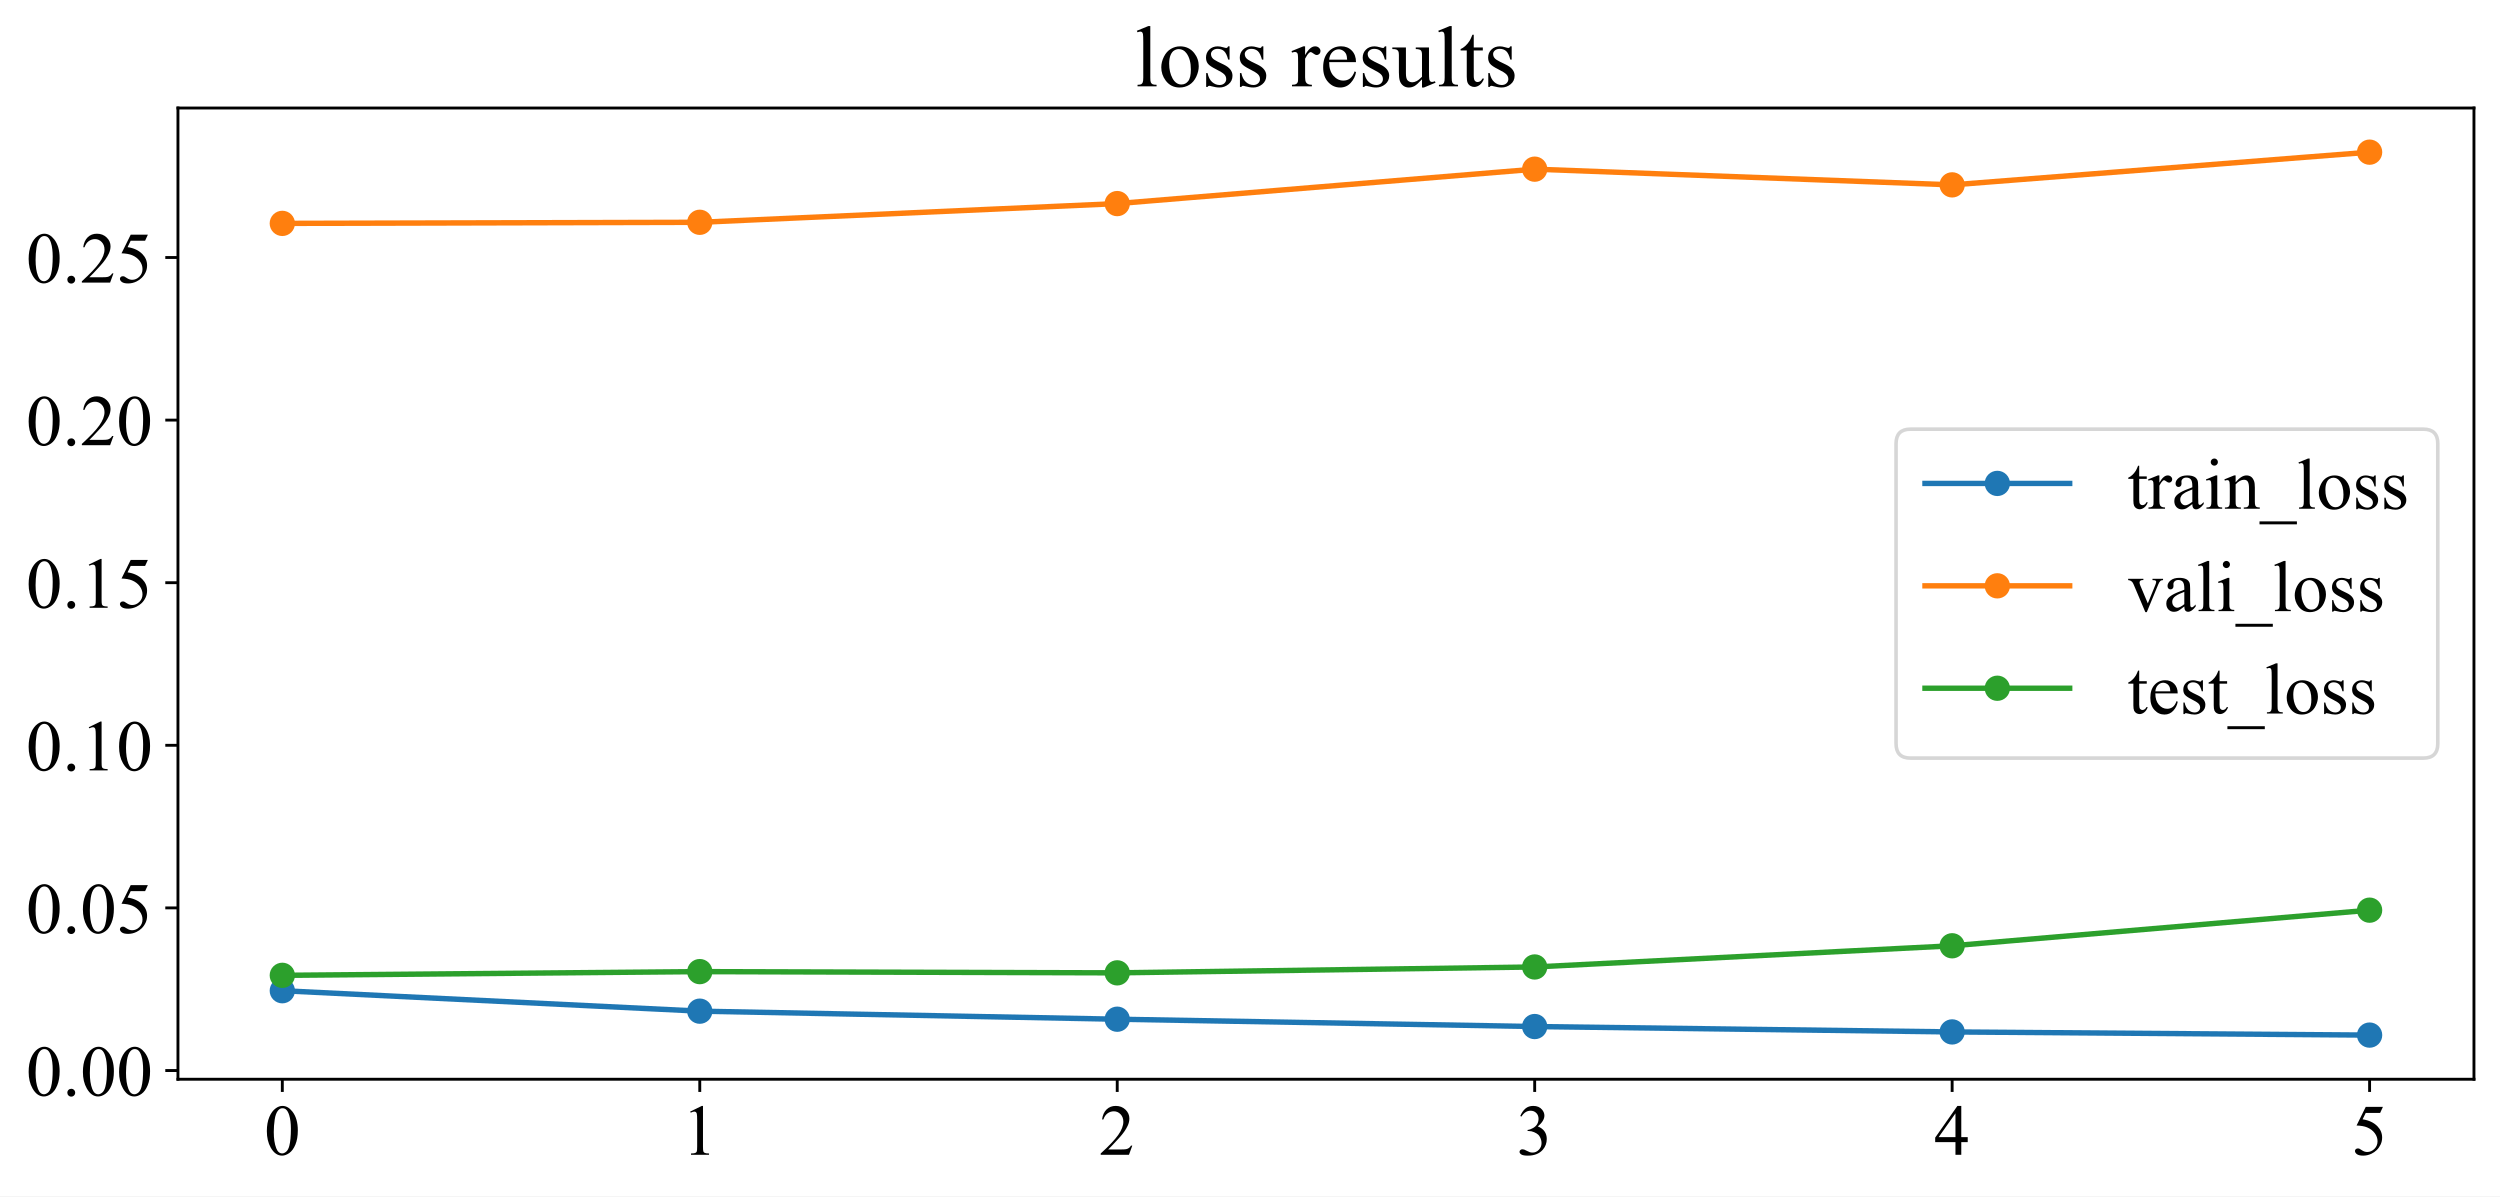
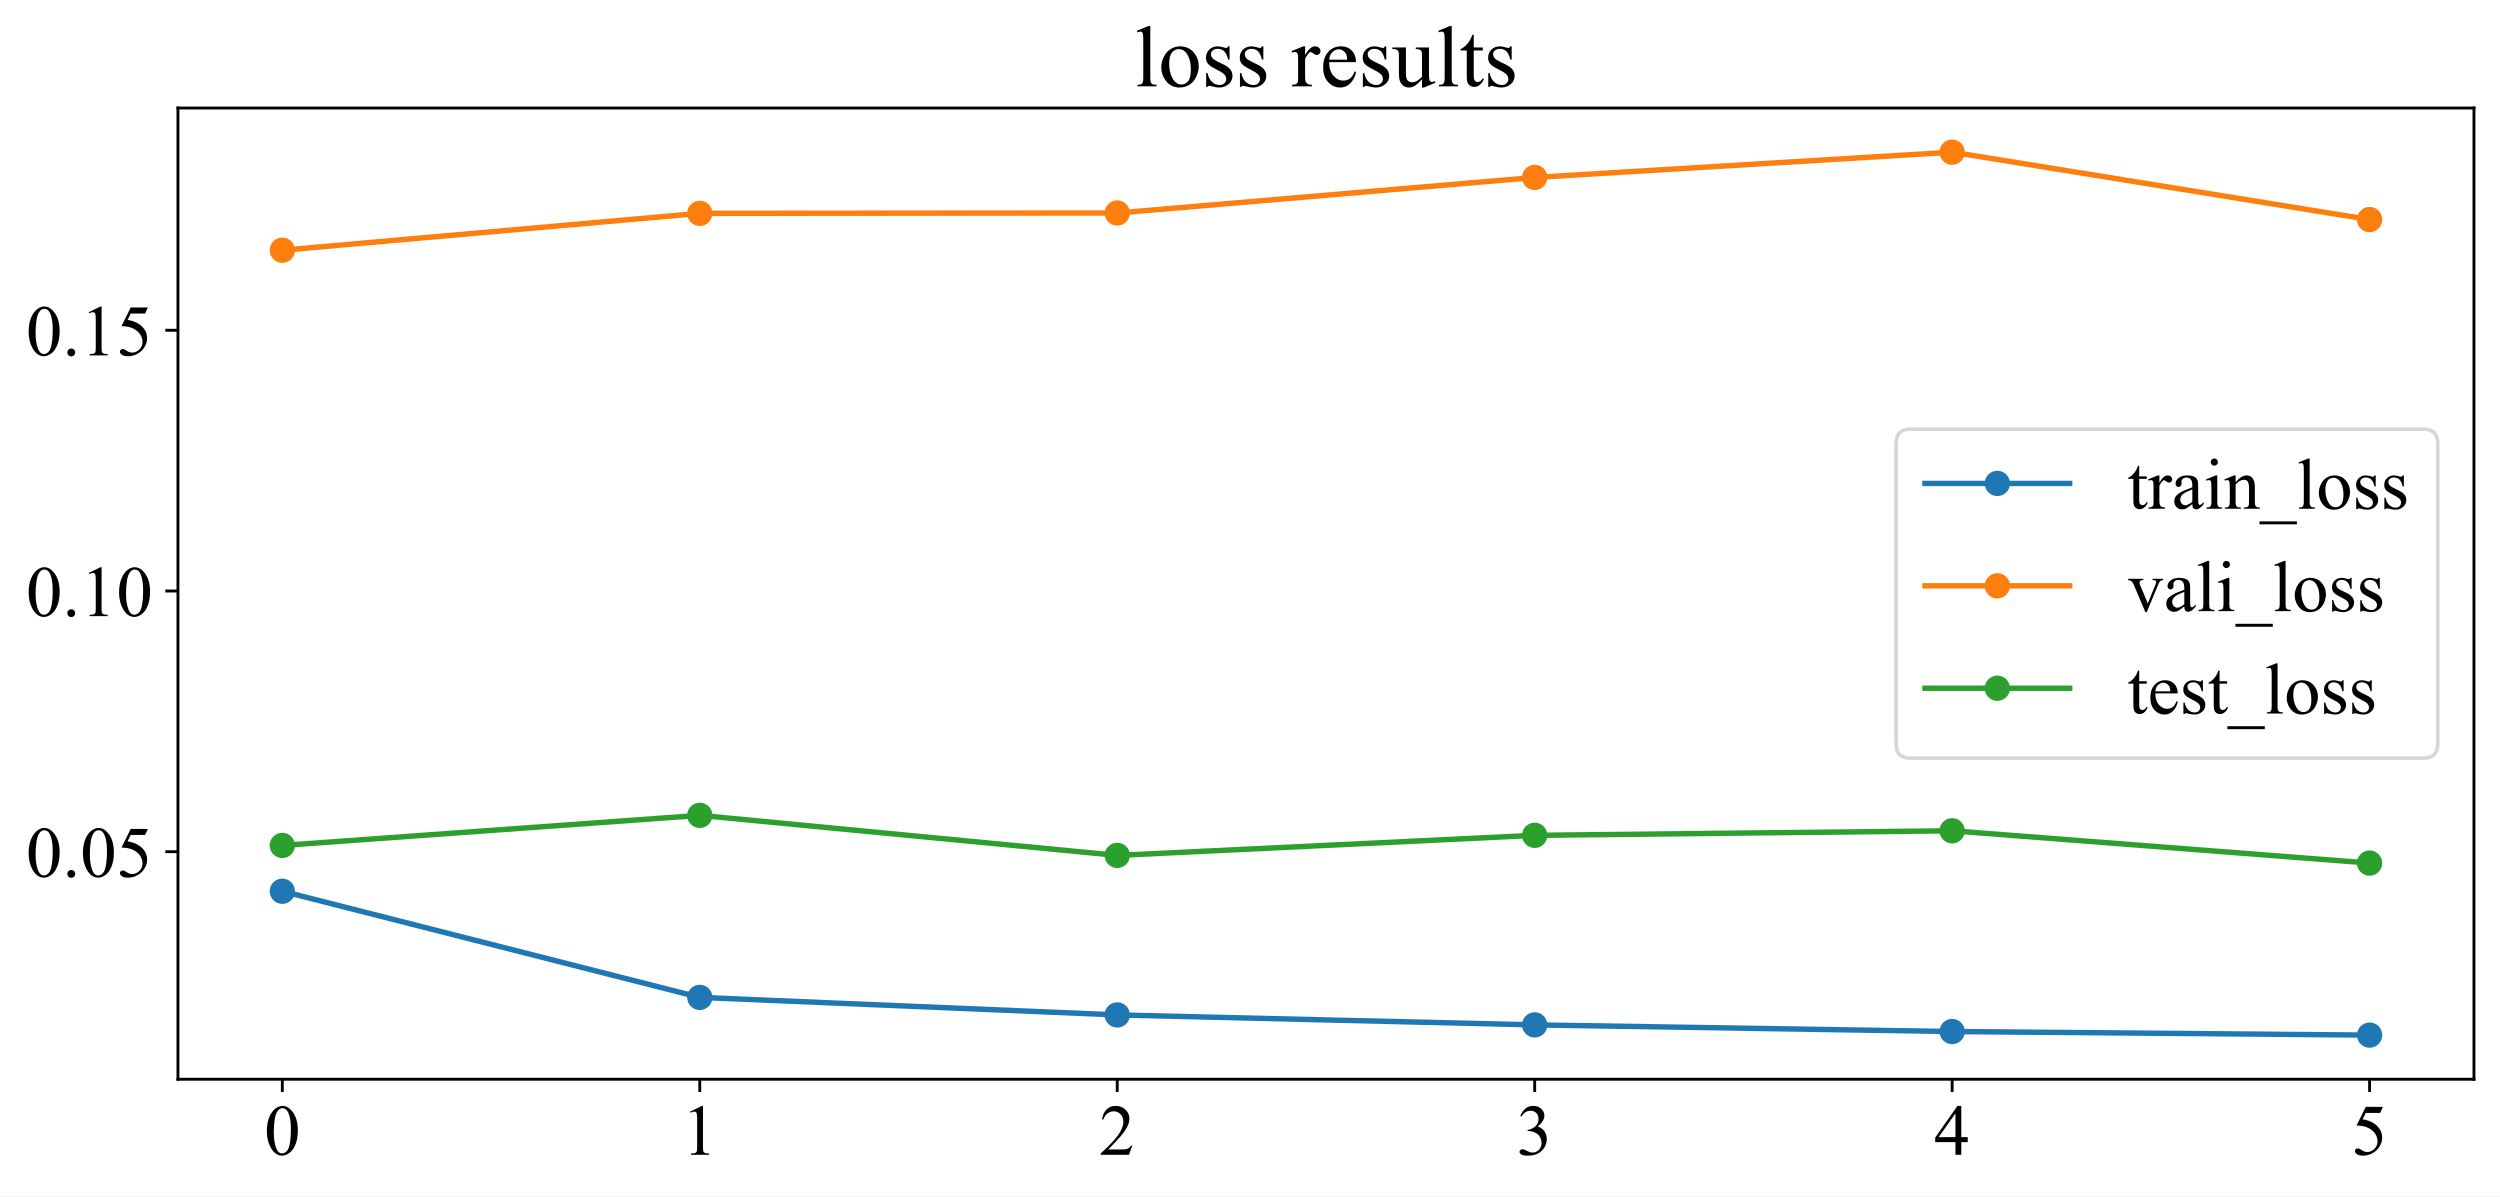
<svg xmlns="http://www.w3.org/2000/svg" xmlns:xlink="http://www.w3.org/1999/xlink" width="691.19pt" height="330.751pt" viewBox="0 0 691.19 330.751" version="1.1">
  <defs>
    <style type="text/css">*{stroke-linejoin: round; stroke-linecap: butt}</style>
  </defs>
  <g id="figure_1">
    <g id="patch_1">
      <path d="M 0 330.751  L 691.19 330.751  L 691.19 0  L 0 0  z " style="fill: #ffffff" />
    </g>
    <g id="axes_1">
      <g id="patch_2">
        <path d="M 49.2 298.385  L 683.99 298.385  L 683.99 29.865  L 49.2 29.865  z " style="fill: #ffffff" />
      </g>
      <g id="matplotlib.axis_1">
        <g id="xtick_1">
          <g id="line2d_1">
            <defs>
-               <path id="m9ef2370383" d="M 0 0  L 0 3.5  " style="stroke: #000000; stroke-width: 0.8" />
+               <path id="m72b9807df0" d="M 0 0  L 0 3.5  " style="stroke: #000000; stroke-width: 0.8" />
            </defs>
            <g>
-               <use xlink:href="#m9ef2370383" x="78.054" y="298.385" style="stroke: #000000; stroke-width: 0.8" />
+               <use xlink:href="#m72b9807df0" x="78.054" y="298.385" style="stroke: #000000; stroke-width: 0.8" />
            </g>
          </g>
          <g id="text_1">
            <g transform="translate(73.05409 319.2725) scale(0.2 -0.2)">
              <defs>
                <path id="TimesNewRomanPSMT-30" d="M 231 2094  Q 231 2819 450 3342  Q 669 3866 1031 4122  Q 1313 4325 1613 4325  Q 2100 4325 2488 3828  Q 2972 3213 2972 2159  Q 2972 1422 2759 906  Q 2547 391 2217 158  Q 1888 -75 1581 -75  Q 975 -75 572 641  Q 231 1244 231 2094  z M 844 2016  Q 844 1141 1059 588  Q 1238 122 1591 122  Q 1759 122 1940 273  Q 2122 425 2216 781  Q 2359 1319 2359 2297  Q 2359 3022 2209 3506  Q 2097 3866 1919 4016  Q 1791 4119 1609 4119  Q 1397 4119 1231 3928  Q 1006 3669 925 3112  Q 844 2556 844 2016  z " transform="scale(0.015625)" />
              </defs>
              <use xlink:href="#TimesNewRomanPSMT-30" />
            </g>
          </g>
        </g>
        <g id="xtick_2">
          <g id="line2d_2">
            <g>
-               <use xlink:href="#m9ef2370383" x="193.47" y="298.385" style="stroke: #000000; stroke-width: 0.8" />
+               <use xlink:href="#m72b9807df0" x="193.47" y="298.385" style="stroke: #000000; stroke-width: 0.8" />
            </g>
          </g>
          <g id="text_2">
            <g transform="translate(188.4705 319.2725) scale(0.2 -0.2)">
              <defs>
                <path id="TimesNewRomanPSMT-31" d="M 750 3822  L 1781 4325  L 1884 4325  L 1884 747  Q 1884 391 1914 303  Q 1944 216 2037 169  Q 2131 122 2419 116  L 2419 0  L 825 0  L 825 116  Q 1125 122 1212 167  Q 1300 213 1334 289  Q 1369 366 1369 747  L 1369 3034  Q 1369 3497 1338 3628  Q 1316 3728 1258 3775  Q 1200 3822 1119 3822  Q 1003 3822 797 3725  L 750 3822  z " transform="scale(0.015625)" />
              </defs>
              <use xlink:href="#TimesNewRomanPSMT-31" />
            </g>
          </g>
        </g>
        <g id="xtick_3">
          <g id="line2d_3">
            <g>
-               <use xlink:href="#m9ef2370383" x="308.887" y="298.385" style="stroke: #000000; stroke-width: 0.8" />
+               <use xlink:href="#m72b9807df0" x="308.887" y="298.385" style="stroke: #000000; stroke-width: 0.8" />
            </g>
          </g>
          <g id="text_3">
            <g transform="translate(303.8868 319.2725) scale(0.2 -0.2)">
              <defs>
                <path id="TimesNewRomanPSMT-32" d="M 2934 816  L 2638 0  L 138 0  L 138 116  Q 1241 1122 1691 1759  Q 2141 2397 2141 2925  Q 2141 3328 1894 3587  Q 1647 3847 1303 3847  Q 991 3847 742 3664  Q 494 3481 375 3128  L 259 3128  Q 338 3706 661 4015  Q 984 4325 1469 4325  Q 1984 4325 2329 3994  Q 2675 3663 2675 3213  Q 2675 2891 2525 2569  Q 2294 2063 1775 1497  Q 997 647 803 472  L 1909 472  Q 2247 472 2383 497  Q 2519 522 2628 598  Q 2738 675 2819 816  L 2934 816  z " transform="scale(0.015625)" />
              </defs>
              <use xlink:href="#TimesNewRomanPSMT-32" />
            </g>
          </g>
        </g>
        <g id="xtick_4">
          <g id="line2d_4">
            <g>
-               <use xlink:href="#m9ef2370383" x="424.303" y="298.385" style="stroke: #000000; stroke-width: 0.8" />
+               <use xlink:href="#m72b9807df0" x="424.303" y="298.385" style="stroke: #000000; stroke-width: 0.8" />
            </g>
          </g>
          <g id="text_4">
            <g transform="translate(419.3032 319.2725) scale(0.2 -0.2)">
              <defs>
                <path id="TimesNewRomanPSMT-33" d="M 325 3431  Q 506 3859 782 4092  Q 1059 4325 1472 4325  Q 1981 4325 2253 3994  Q 2459 3747 2459 3466  Q 2459 3003 1878 2509  Q 2269 2356 2469 2072  Q 2669 1788 2669 1403  Q 2669 853 2319 450  Q 1863 -75 997 -75  Q 569 -75 414 31  Q 259 138 259 259  Q 259 350 332 419  Q 406 488 509 488  Q 588 488 669 463  Q 722 447 909 348  Q 1097 250 1169 231  Q 1284 197 1416 197  Q 1734 197 1970 444  Q 2206 691 2206 1028  Q 2206 1275 2097 1509  Q 2016 1684 1919 1775  Q 1784 1900 1550 2001  Q 1316 2103 1072 2103  L 972 2103  L 972 2197  Q 1219 2228 1467 2375  Q 1716 2522 1828 2728  Q 1941 2934 1941 3181  Q 1941 3503 1739 3701  Q 1538 3900 1238 3900  Q 753 3900 428 3381  L 325 3431  z " transform="scale(0.015625)" />
              </defs>
              <use xlink:href="#TimesNewRomanPSMT-33" />
            </g>
          </g>
        </g>
        <g id="xtick_5">
          <g id="line2d_5">
            <g>
-               <use xlink:href="#m9ef2370383" x="539.72" y="298.385" style="stroke: #000000; stroke-width: 0.8" />
+               <use xlink:href="#m72b9807df0" x="539.72" y="298.385" style="stroke: #000000; stroke-width: 0.8" />
            </g>
          </g>
          <g id="text_5">
            <g transform="translate(534.7195 319.2725) scale(0.2 -0.2)">
              <defs>
                <path id="TimesNewRomanPSMT-34" d="M 2978 1563  L 2978 1119  L 2409 1119  L 2409 0  L 1894 0  L 1894 1119  L 100 1119  L 100 1519  L 2066 4325  L 2409 4325  L 2409 1563  L 2978 1563  z M 1894 1563  L 1894 3666  L 406 1563  L 1894 1563  z " transform="scale(0.015625)" />
              </defs>
              <use xlink:href="#TimesNewRomanPSMT-34" />
            </g>
          </g>
        </g>
        <g id="xtick_6">
          <g id="line2d_6">
            <g>
-               <use xlink:href="#m9ef2370383" x="655.136" y="298.385" style="stroke: #000000; stroke-width: 0.8" />
+               <use xlink:href="#m72b9807df0" x="655.136" y="298.385" style="stroke: #000000; stroke-width: 0.8" />
            </g>
          </g>
          <g id="text_6">
            <g transform="translate(650.1359 319.2725) scale(0.2 -0.2)">
              <defs>
                <path id="TimesNewRomanPSMT-35" d="M 2778 4238  L 2534 3706  L 1259 3706  L 981 3138  Q 1809 3016 2294 2522  Q 2709 2097 2709 1522  Q 2709 1188 2573 903  Q 2438 619 2231 419  Q 2025 219 1772 97  Q 1413 -75 1034 -75  Q 653 -75 479 54  Q 306 184 306 341  Q 306 428 378 495  Q 450 563 559 563  Q 641 563 702 538  Q 763 513 909 409  Q 1144 247 1384 247  Q 1750 247 2026 523  Q 2303 800 2303 1197  Q 2303 1581 2056 1914  Q 1809 2247 1375 2428  Q 1034 2569 447 2591  L 1259 4238  L 2778 4238  z " transform="scale(0.015625)" />
              </defs>
              <use xlink:href="#TimesNewRomanPSMT-35" />
            </g>
          </g>
        </g>
      </g>
      <g id="matplotlib.axis_2">
        <g id="ytick_1">
          <g id="line2d_7">
            <defs>
-               <path id="m277c7c5ef3" d="M 0 0  L -3.5 0  " style="stroke: #000000; stroke-width: 0.8" />
+               <path id="m646ba3f6fb" d="M 0 0  L -3.5 0  " style="stroke: #000000; stroke-width: 0.8" />
            </defs>
            <g>
-               <use xlink:href="#m277c7c5ef3" x="49.2" y="295.974" style="stroke: #000000; stroke-width: 0.8" />
+               <use xlink:href="#m646ba3f6fb" x="49.2" y="235.479" style="stroke: #000000; stroke-width: 0.8" />
            </g>
          </g>
          <g id="text_7">
-             <g transform="translate(7.2 302.9178) scale(0.2 -0.2)">
+             <g transform="translate(7.2 242.4224) scale(0.2 -0.2)">
              <defs>
                <path id="TimesNewRomanPSMT-2e" d="M 800 606  Q 947 606 1047 504  Q 1147 403 1147 259  Q 1147 116 1045 14  Q 944 -88 800 -88  Q 656 -88 554 14  Q 453 116 453 259  Q 453 406 554 506  Q 656 606 800 606  z " transform="scale(0.015625)" />
              </defs>
-               <use xlink:href="#TimesNewRomanPSMT-30" />
-               <use xlink:href="#TimesNewRomanPSMT-2e" x="50" />
-               <use xlink:href="#TimesNewRomanPSMT-30" x="75" />
-               <use xlink:href="#TimesNewRomanPSMT-30" x="125" />
-             </g>
-           </g>
-         </g>
-         <g id="ytick_2">
-           <g id="line2d_8">
-             <g>
-               <use xlink:href="#m277c7c5ef3" x="49.2" y="251.017" style="stroke: #000000; stroke-width: 0.8" />
-             </g>
-           </g>
-           <g id="text_8">
-             <g transform="translate(7.2 257.9605) scale(0.2 -0.2)">
              <use xlink:href="#TimesNewRomanPSMT-30" />
              <use xlink:href="#TimesNewRomanPSMT-2e" x="50" />
              <use xlink:href="#TimesNewRomanPSMT-30" x="75" />
              <use xlink:href="#TimesNewRomanPSMT-35" x="125" />
            </g>
          </g>
        </g>
-         <g id="ytick_3">
-           <g id="line2d_9">
-             <g>
-               <use xlink:href="#m277c7c5ef3" x="49.2" y="206.059" style="stroke: #000000; stroke-width: 0.8" />
-             </g>
-           </g>
-           <g id="text_9">
-             <g transform="translate(7.2 213.0032) scale(0.2 -0.2)">
+         <g id="ytick_2">
+           <g id="line2d_8">
+             <g>
+               <use xlink:href="#m646ba3f6fb" x="49.2" y="163.396" style="stroke: #000000; stroke-width: 0.8" />
+             </g>
+           </g>
+           <g id="text_8">
+             <g transform="translate(7.2 170.3399) scale(0.2 -0.2)">
              <use xlink:href="#TimesNewRomanPSMT-30" />
              <use xlink:href="#TimesNewRomanPSMT-2e" x="50" />
              <use xlink:href="#TimesNewRomanPSMT-31" x="75" />
              <use xlink:href="#TimesNewRomanPSMT-30" x="125" />
            </g>
          </g>
        </g>
-         <g id="ytick_4">
-           <g id="line2d_10">
-             <g>
-               <use xlink:href="#m277c7c5ef3" x="49.2" y="161.102" style="stroke: #000000; stroke-width: 0.8" />
-             </g>
-           </g>
-           <g id="text_10">
-             <g transform="translate(7.2 168.0458) scale(0.2 -0.2)">
+         <g id="ytick_3">
+           <g id="line2d_9">
+             <g>
+               <use xlink:href="#m646ba3f6fb" x="49.2" y="91.314" style="stroke: #000000; stroke-width: 0.8" />
+             </g>
+           </g>
+           <g id="text_9">
+             <g transform="translate(7.2 98.25733) scale(0.2 -0.2)">
              <use xlink:href="#TimesNewRomanPSMT-30" />
              <use xlink:href="#TimesNewRomanPSMT-2e" x="50" />
              <use xlink:href="#TimesNewRomanPSMT-31" x="75" />
              <use xlink:href="#TimesNewRomanPSMT-35" x="125" />
            </g>
          </g>
        </g>
-         <g id="ytick_5">
-           <g id="line2d_11">
-             <g>
-               <use xlink:href="#m277c7c5ef3" x="49.2" y="116.145" style="stroke: #000000; stroke-width: 0.8" />
-             </g>
-           </g>
-           <g id="text_11">
-             <g transform="translate(7.2 123.0885) scale(0.2 -0.2)">
-               <use xlink:href="#TimesNewRomanPSMT-30" />
-               <use xlink:href="#TimesNewRomanPSMT-2e" x="50" />
-               <use xlink:href="#TimesNewRomanPSMT-32" x="75" />
-               <use xlink:href="#TimesNewRomanPSMT-30" x="125" />
-             </g>
-           </g>
-         </g>
-         <g id="ytick_6">
-           <g id="line2d_12">
-             <g>
-               <use xlink:href="#m277c7c5ef3" x="49.2" y="71.187" style="stroke: #000000; stroke-width: 0.8" />
-             </g>
-           </g>
-           <g id="text_12">
-             <g transform="translate(7.2 78.1312) scale(0.2 -0.2)">
-               <use xlink:href="#TimesNewRomanPSMT-30" />
-               <use xlink:href="#TimesNewRomanPSMT-2e" x="50" />
-               <use xlink:href="#TimesNewRomanPSMT-32" x="75" />
-               <use xlink:href="#TimesNewRomanPSMT-35" x="125" />
-             </g>
-           </g>
-         </g>
-       </g>
-       <g id="line2d_13">
-         <path d="M 78.054 273.91  L 193.47 279.565  L 308.887 281.788  L 424.303 283.814  L 539.72 285.304  L 655.136 286.18  " clip-path="url(#p100e7c75b2)" style="fill: none; stroke: #1f77b4; stroke-width: 1.5; stroke-linecap: square" />
+       </g>
+       <g id="line2d_10">
+         <path d="M 78.054 246.405  L 193.47 275.756  L 308.887 280.608  L 424.303 283.361  L 539.72 285.196  L 655.136 286.18  " clip-path="url(#pb0060a921a)" style="fill: none; stroke: #1f77b4; stroke-width: 1.5; stroke-linecap: square" />
        <defs>
-           <path id="m3646433556" d="M 0 3  C 0.796 3 1.559 2.684 2.121 2.121  C 2.684 1.559 3 0.796 3 0  C 3 -0.796 2.684 -1.559 2.121 -2.121  C 1.559 -2.684 0.796 -3 0 -3  C -0.796 -3 -1.559 -2.684 -2.121 -2.121  C -2.684 -1.559 -3 -0.796 -3 0  C -3 0.796 -2.684 1.559 -2.121 2.121  C -1.559 2.684 -0.796 3 0 3  z " style="stroke: #1f77b4" />
+           <path id="m7a9f39246f" d="M 0 3  C 0.796 3 1.559 2.684 2.121 2.121  C 2.684 1.559 3 0.796 3 0  C 3 -0.796 2.684 -1.559 2.121 -2.121  C 1.559 -2.684 0.796 -3 0 -3  C -0.796 -3 -1.559 -2.684 -2.121 -2.121  C -2.684 -1.559 -3 -0.796 -3 0  C -3 0.796 -2.684 1.559 -2.121 2.121  C -1.559 2.684 -0.796 3 0 3  z " style="stroke: #1f77b4" />
        </defs>
-         <g clip-path="url(#p100e7c75b2)">
-           <use xlink:href="#m3646433556" x="78.054" y="273.91" style="fill: #1f77b4; stroke: #1f77b4" />
-           <use xlink:href="#m3646433556" x="193.47" y="279.565" style="fill: #1f77b4; stroke: #1f77b4" />
-           <use xlink:href="#m3646433556" x="308.887" y="281.788" style="fill: #1f77b4; stroke: #1f77b4" />
-           <use xlink:href="#m3646433556" x="424.303" y="283.814" style="fill: #1f77b4; stroke: #1f77b4" />
-           <use xlink:href="#m3646433556" x="539.72" y="285.304" style="fill: #1f77b4; stroke: #1f77b4" />
-           <use xlink:href="#m3646433556" x="655.136" y="286.18" style="fill: #1f77b4; stroke: #1f77b4" />
-         </g>
-       </g>
-       <g id="line2d_14">
-         <path d="M 78.054 61.761  L 193.47 61.458  L 308.887 56.286  L 424.303 46.771  L 539.72 51.113  L 655.136 42.07  " clip-path="url(#p100e7c75b2)" style="fill: none; stroke: #ff7f0e; stroke-width: 1.5; stroke-linecap: square" />
+         <g clip-path="url(#pb0060a921a)">
+           <use xlink:href="#m7a9f39246f" x="78.054" y="246.405" style="fill: #1f77b4; stroke: #1f77b4" />
+           <use xlink:href="#m7a9f39246f" x="193.47" y="275.756" style="fill: #1f77b4; stroke: #1f77b4" />
+           <use xlink:href="#m7a9f39246f" x="308.887" y="280.608" style="fill: #1f77b4; stroke: #1f77b4" />
+           <use xlink:href="#m7a9f39246f" x="424.303" y="283.361" style="fill: #1f77b4; stroke: #1f77b4" />
+           <use xlink:href="#m7a9f39246f" x="539.72" y="285.196" style="fill: #1f77b4; stroke: #1f77b4" />
+           <use xlink:href="#m7a9f39246f" x="655.136" y="286.18" style="fill: #1f77b4; stroke: #1f77b4" />
+         </g>
+       </g>
+       <g id="line2d_11">
+         <path d="M 78.054 69.181  L 193.47 58.984  L 308.887 58.888  L 424.303 49.056  L 539.72 42.07  L 655.136 60.71  " clip-path="url(#pb0060a921a)" style="fill: none; stroke: #ff7f0e; stroke-width: 1.5; stroke-linecap: square" />
        <defs>
-           <path id="m0cddfb565f" d="M 0 3  C 0.796 3 1.559 2.684 2.121 2.121  C 2.684 1.559 3 0.796 3 0  C 3 -0.796 2.684 -1.559 2.121 -2.121  C 1.559 -2.684 0.796 -3 0 -3  C -0.796 -3 -1.559 -2.684 -2.121 -2.121  C -2.684 -1.559 -3 -0.796 -3 0  C -3 0.796 -2.684 1.559 -2.121 2.121  C -1.559 2.684 -0.796 3 0 3  z " style="stroke: #ff7f0e" />
+           <path id="mb2490cadef" d="M 0 3  C 0.796 3 1.559 2.684 2.121 2.121  C 2.684 1.559 3 0.796 3 0  C 3 -0.796 2.684 -1.559 2.121 -2.121  C 1.559 -2.684 0.796 -3 0 -3  C -0.796 -3 -1.559 -2.684 -2.121 -2.121  C -2.684 -1.559 -3 -0.796 -3 0  C -3 0.796 -2.684 1.559 -2.121 2.121  C -1.559 2.684 -0.796 3 0 3  z " style="stroke: #ff7f0e" />
        </defs>
-         <g clip-path="url(#p100e7c75b2)">
-           <use xlink:href="#m0cddfb565f" x="78.054" y="61.761" style="fill: #ff7f0e; stroke: #ff7f0e" />
-           <use xlink:href="#m0cddfb565f" x="193.47" y="61.458" style="fill: #ff7f0e; stroke: #ff7f0e" />
-           <use xlink:href="#m0cddfb565f" x="308.887" y="56.286" style="fill: #ff7f0e; stroke: #ff7f0e" />
-           <use xlink:href="#m0cddfb565f" x="424.303" y="46.771" style="fill: #ff7f0e; stroke: #ff7f0e" />
-           <use xlink:href="#m0cddfb565f" x="539.72" y="51.113" style="fill: #ff7f0e; stroke: #ff7f0e" />
-           <use xlink:href="#m0cddfb565f" x="655.136" y="42.07" style="fill: #ff7f0e; stroke: #ff7f0e" />
-         </g>
-       </g>
-       <g id="line2d_15">
-         <path d="M 78.054 269.656  L 193.47 268.629  L 308.887 268.969  L 424.303 267.344  L 539.72 261.486  L 655.136 251.641  " clip-path="url(#p100e7c75b2)" style="fill: none; stroke: #2ca02c; stroke-width: 1.5; stroke-linecap: square" />
+         <g clip-path="url(#pb0060a921a)">
+           <use xlink:href="#mb2490cadef" x="78.054" y="69.181" style="fill: #ff7f0e; stroke: #ff7f0e" />
+           <use xlink:href="#mb2490cadef" x="193.47" y="58.984" style="fill: #ff7f0e; stroke: #ff7f0e" />
+           <use xlink:href="#mb2490cadef" x="308.887" y="58.888" style="fill: #ff7f0e; stroke: #ff7f0e" />
+           <use xlink:href="#mb2490cadef" x="424.303" y="49.056" style="fill: #ff7f0e; stroke: #ff7f0e" />
+           <use xlink:href="#mb2490cadef" x="539.72" y="42.07" style="fill: #ff7f0e; stroke: #ff7f0e" />
+           <use xlink:href="#mb2490cadef" x="655.136" y="60.71" style="fill: #ff7f0e; stroke: #ff7f0e" />
+         </g>
+       </g>
+       <g id="line2d_12">
+         <path d="M 78.054 233.743  L 193.47 225.426  L 308.887 236.496  L 424.303 230.948  L 539.72 229.691  L 655.136 238.619  " clip-path="url(#pb0060a921a)" style="fill: none; stroke: #2ca02c; stroke-width: 1.5; stroke-linecap: square" />
        <defs>
-           <path id="m710eb3d805" d="M 0 3  C 0.796 3 1.559 2.684 2.121 2.121  C 2.684 1.559 3 0.796 3 0  C 3 -0.796 2.684 -1.559 2.121 -2.121  C 1.559 -2.684 0.796 -3 0 -3  C -0.796 -3 -1.559 -2.684 -2.121 -2.121  C -2.684 -1.559 -3 -0.796 -3 0  C -3 0.796 -2.684 1.559 -2.121 2.121  C -1.559 2.684 -0.796 3 0 3  z " style="stroke: #2ca02c" />
+           <path id="mef8a046fbf" d="M 0 3  C 0.796 3 1.559 2.684 2.121 2.121  C 2.684 1.559 3 0.796 3 0  C 3 -0.796 2.684 -1.559 2.121 -2.121  C 1.559 -2.684 0.796 -3 0 -3  C -0.796 -3 -1.559 -2.684 -2.121 -2.121  C -2.684 -1.559 -3 -0.796 -3 0  C -3 0.796 -2.684 1.559 -2.121 2.121  C -1.559 2.684 -0.796 3 0 3  z " style="stroke: #2ca02c" />
        </defs>
-         <g clip-path="url(#p100e7c75b2)">
-           <use xlink:href="#m710eb3d805" x="78.054" y="269.656" style="fill: #2ca02c; stroke: #2ca02c" />
-           <use xlink:href="#m710eb3d805" x="193.47" y="268.629" style="fill: #2ca02c; stroke: #2ca02c" />
-           <use xlink:href="#m710eb3d805" x="308.887" y="268.969" style="fill: #2ca02c; stroke: #2ca02c" />
-           <use xlink:href="#m710eb3d805" x="424.303" y="267.344" style="fill: #2ca02c; stroke: #2ca02c" />
-           <use xlink:href="#m710eb3d805" x="539.72" y="261.486" style="fill: #2ca02c; stroke: #2ca02c" />
-           <use xlink:href="#m710eb3d805" x="655.136" y="251.641" style="fill: #2ca02c; stroke: #2ca02c" />
+         <g clip-path="url(#pb0060a921a)">
+           <use xlink:href="#mef8a046fbf" x="78.054" y="233.743" style="fill: #2ca02c; stroke: #2ca02c" />
+           <use xlink:href="#mef8a046fbf" x="193.47" y="225.426" style="fill: #2ca02c; stroke: #2ca02c" />
+           <use xlink:href="#mef8a046fbf" x="308.887" y="236.496" style="fill: #2ca02c; stroke: #2ca02c" />
+           <use xlink:href="#mef8a046fbf" x="424.303" y="230.948" style="fill: #2ca02c; stroke: #2ca02c" />
+           <use xlink:href="#mef8a046fbf" x="539.72" y="229.691" style="fill: #2ca02c; stroke: #2ca02c" />
+           <use xlink:href="#mef8a046fbf" x="655.136" y="238.619" style="fill: #2ca02c; stroke: #2ca02c" />
        </g>
      </g>
      <g id="patch_3">
        <path d="M 49.2 298.385  L 49.2 29.865  " style="fill: none; stroke: #000000; stroke-width: 0.8; stroke-linejoin: miter; stroke-linecap: square" />
      </g>
      <g id="patch_4">
        <path d="M 683.99 298.385  L 683.99 29.865  " style="fill: none; stroke: #000000; stroke-width: 0.8; stroke-linejoin: miter; stroke-linecap: square" />
      </g>
      <g id="patch_5">
        <path d="M 49.2 298.385  L 683.99 298.385  " style="fill: none; stroke: #000000; stroke-width: 0.8; stroke-linejoin: miter; stroke-linecap: square" />
      </g>
      <g id="patch_6">
        <path d="M 49.2 29.865  L 683.99 29.865  " style="fill: none; stroke: #000000; stroke-width: 0.8; stroke-linejoin: miter; stroke-linecap: square" />
      </g>
-       <g id="text_13">
+       <g id="text_10">
        <g transform="translate(313.5888 23.865) scale(0.24 -0.24)">
          <defs>
            <path id="TimesNewRomanPSMT-6c" d="M 1184 4444  L 1184 647  Q 1184 378 1223 290  Q 1263 203 1344 158  Q 1425 113 1647 113  L 1647 0  L 244 0  L 244 113  Q 441 113 512 153  Q 584 194 625 287  Q 666 381 666 647  L 666 3247  Q 666 3731 644 3842  Q 622 3953 573 3993  Q 525 4034 450 4034  Q 369 4034 244 3984  L 191 4094  L 1044 4444  L 1184 4444  z " transform="scale(0.015625)" />
            <path id="TimesNewRomanPSMT-6f" d="M 1600 2947  Q 2250 2947 2644 2453  Q 2978 2031 2978 1484  Q 2978 1100 2793 706  Q 2609 313 2286 112  Q 1963 -88 1566 -88  Q 919 -88 538 428  Q 216 863 216 1403  Q 216 1797 411 2186  Q 606 2575 925 2761  Q 1244 2947 1600 2947  z M 1503 2744  Q 1338 2744 1170 2645  Q 1003 2547 900 2300  Q 797 2053 797 1666  Q 797 1041 1045 587  Q 1294 134 1700 134  Q 2003 134 2200 384  Q 2397 634 2397 1244  Q 2397 2006 2069 2444  Q 1847 2744 1503 2744  z " transform="scale(0.015625)" />
            <path id="TimesNewRomanPSMT-73" d="M 2050 2947  L 2050 1972  L 1947 1972  Q 1828 2431 1642 2597  Q 1456 2763 1169 2763  Q 950 2763 815 2647  Q 681 2531 681 2391  Q 681 2216 781 2091  Q 878 1963 1175 1819  L 1631 1597  Q 2266 1288 2266 781  Q 2266 391 1970 151  Q 1675 -88 1309 -88  Q 1047 -88 709 6  Q 606 38 541 38  Q 469 38 428 -44  L 325 -44  L 325 978  L 428 978  Q 516 541 762 319  Q 1009 97 1316 97  Q 1531 97 1667 223  Q 1803 350 1803 528  Q 1803 744 1651 891  Q 1500 1038 1047 1263  Q 594 1488 453 1669  Q 313 1847 313 2119  Q 313 2472 555 2709  Q 797 2947 1181 2947  Q 1350 2947 1591 2875  Q 1750 2828 1803 2828  Q 1853 2828 1881 2850  Q 1909 2872 1947 2947  L 2050 2947  z " transform="scale(0.015625)" />
            <path id="TimesNewRomanPSMT-20" transform="scale(0.015625)" />
            <path id="TimesNewRomanPSMT-72" d="M 1038 2947  L 1038 2303  Q 1397 2947 1775 2947  Q 1947 2947 2059 2842  Q 2172 2738 2172 2600  Q 2172 2478 2090 2393  Q 2009 2309 1897 2309  Q 1788 2309 1652 2417  Q 1516 2525 1450 2525  Q 1394 2525 1328 2463  Q 1188 2334 1038 2041  L 1038 669  Q 1038 431 1097 309  Q 1138 225 1241 169  Q 1344 113 1538 113  L 1538 0  L 72 0  L 72 113  Q 291 113 397 181  Q 475 231 506 341  Q 522 394 522 644  L 522 1753  Q 522 2253 501 2348  Q 481 2444 426 2487  Q 372 2531 291 2531  Q 194 2531 72 2484  L 41 2597  L 906 2947  L 1038 2947  z " transform="scale(0.015625)" />
            <path id="TimesNewRomanPSMT-65" d="M 681 1784  Q 678 1147 991 784  Q 1303 422 1725 422  Q 2006 422 2214 576  Q 2422 731 2563 1106  L 2659 1044  Q 2594 616 2278 264  Q 1963 -88 1488 -88  Q 972 -88 605 314  Q 238 716 238 1394  Q 238 2128 614 2539  Q 991 2950 1559 2950  Q 2041 2950 2350 2633  Q 2659 2316 2659 1784  L 681 1784  z M 681 1966  L 2006 1966  Q 1991 2241 1941 2353  Q 1863 2528 1708 2628  Q 1553 2728 1384 2728  Q 1125 2728 920 2526  Q 716 2325 681 1966  z " transform="scale(0.015625)" />
            <path id="TimesNewRomanPSMT-75" d="M 2709 2863  L 2709 1128  Q 2709 631 2732 520  Q 2756 409 2807 365  Q 2859 322 2928 322  Q 3025 322 3147 375  L 3191 266  L 2334 -88  L 2194 -88  L 2194 519  Q 1825 119 1631 15  Q 1438 -88 1222 -88  Q 981 -88 804 51  Q 628 191 559 409  Q 491 628 491 1028  L 491 2306  Q 491 2509 447 2587  Q 403 2666 317 2708  Q 231 2750 6 2747  L 6 2863  L 1009 2863  L 1009 947  Q 1009 547 1148 422  Q 1288 297 1484 297  Q 1619 297 1789 381  Q 1959 466 2194 703  L 2194 2325  Q 2194 2569 2105 2655  Q 2016 2741 1734 2747  L 1734 2863  L 2709 2863  z " transform="scale(0.015625)" />
            <path id="TimesNewRomanPSMT-74" d="M 1031 3803  L 1031 2863  L 1700 2863  L 1700 2644  L 1031 2644  L 1031 788  Q 1031 509 1111 412  Q 1191 316 1316 316  Q 1419 316 1516 380  Q 1613 444 1666 569  L 1788 569  Q 1678 263 1478 108  Q 1278 -47 1066 -47  Q 922 -47 784 33  Q 647 113 581 261  Q 516 409 516 719  L 516 2644  L 63 2644  L 63 2747  Q 234 2816 414 2980  Q 594 3144 734 3369  Q 806 3488 934 3803  L 1031 3803  z " transform="scale(0.015625)" />
          </defs>
          <use xlink:href="#TimesNewRomanPSMT-6c" />
          <use xlink:href="#TimesNewRomanPSMT-6f" x="27.783" />
          <use xlink:href="#TimesNewRomanPSMT-73" x="77.783" />
          <use xlink:href="#TimesNewRomanPSMT-73" x="116.699" />
          <use xlink:href="#TimesNewRomanPSMT-20" x="155.615" />
          <use xlink:href="#TimesNewRomanPSMT-72" x="180.615" />
          <use xlink:href="#TimesNewRomanPSMT-65" x="213.916" />
          <use xlink:href="#TimesNewRomanPSMT-73" x="258.301" />
          <use xlink:href="#TimesNewRomanPSMT-75" x="297.217" />
          <use xlink:href="#TimesNewRomanPSMT-6c" x="347.217" />
          <use xlink:href="#TimesNewRomanPSMT-74" x="375" />
          <use xlink:href="#TimesNewRomanPSMT-73" x="402.783" />
        </g>
      </g>
      <g id="legend_1">
        <g id="patch_7">
          <path d="M 528.215 209.598  L 669.99 209.598  Q 673.99 209.598 673.99 205.598  L 673.99 122.652  Q 673.99 118.652 669.99 118.652  L 528.215 118.652  Q 524.215 118.652 524.215 122.652  L 524.215 205.598  Q 524.215 209.598 528.215 209.598  z " style="fill: #ffffff; opacity: 0.8; stroke: #cccccc; stroke-linejoin: miter" />
        </g>
-         <g id="line2d_16">
+         <g id="line2d_13">
          <path d="M 532.215 133.652  L 552.215 133.652  L 572.215 133.652  " style="fill: none; stroke: #1f77b4; stroke-width: 1.5; stroke-linecap: square" />
          <g>
-             <use xlink:href="#m3646433556" x="552.215" y="133.652" style="fill: #1f77b4; stroke: #1f77b4" />
-           </g>
-         </g>
-         <g id="text_14">
+             <use xlink:href="#m7a9f39246f" x="552.215" y="133.652" style="fill: #1f77b4; stroke: #1f77b4" />
+           </g>
+         </g>
+         <g id="text_11">
          <g transform="translate(588.215 140.6516) scale(0.2 -0.2)">
            <defs>
              <path id="TimesNewRomanPSMT-61" d="M 1822 413  Q 1381 72 1269 19  Q 1100 -59 909 -59  Q 613 -59 420 144  Q 228 347 228 678  Q 228 888 322 1041  Q 450 1253 767 1440  Q 1084 1628 1822 1897  L 1822 2009  Q 1822 2438 1686 2597  Q 1550 2756 1291 2756  Q 1094 2756 978 2650  Q 859 2544 859 2406  L 866 2225  Q 866 2081 792 2003  Q 719 1925 600 1925  Q 484 1925 411 2006  Q 338 2088 338 2228  Q 338 2497 613 2722  Q 888 2947 1384 2947  Q 1766 2947 2009 2819  Q 2194 2722 2281 2516  Q 2338 2381 2338 1966  L 2338 994  Q 2338 584 2353 492  Q 2369 400 2405 369  Q 2441 338 2488 338  Q 2538 338 2575 359  Q 2641 400 2828 588  L 2828 413  Q 2478 -56 2159 -56  Q 2006 -56 1915 50  Q 1825 156 1822 413  z M 1822 616  L 1822 1706  Q 1350 1519 1213 1441  Q 966 1303 859 1153  Q 753 1003 753 825  Q 753 600 887 451  Q 1022 303 1197 303  Q 1434 303 1822 616  z " transform="scale(0.015625)" />
              <path id="TimesNewRomanPSMT-69" d="M 928 4444  Q 1059 4444 1151 4351  Q 1244 4259 1244 4128  Q 1244 3997 1151 3903  Q 1059 3809 928 3809  Q 797 3809 703 3903  Q 609 3997 609 4128  Q 609 4259 701 4351  Q 794 4444 928 4444  z M 1188 2947  L 1188 647  Q 1188 378 1227 289  Q 1266 200 1342 156  Q 1419 113 1622 113  L 1622 0  L 231 0  L 231 113  Q 441 113 512 153  Q 584 194 626 287  Q 669 381 669 647  L 669 1750  Q 669 2216 641 2353  Q 619 2453 572 2492  Q 525 2531 444 2531  Q 356 2531 231 2484  L 188 2597  L 1050 2947  L 1188 2947  z " transform="scale(0.015625)" />
              <path id="TimesNewRomanPSMT-6e" d="M 1034 2341  Q 1538 2947 1994 2947  Q 2228 2947 2397 2830  Q 2566 2713 2666 2444  Q 2734 2256 2734 1869  L 2734 647  Q 2734 375 2778 278  Q 2813 200 2889 156  Q 2966 113 3172 113  L 3172 0  L 1756 0  L 1756 113  L 1816 113  Q 2016 113 2095 173  Q 2175 234 2206 353  Q 2219 400 2219 647  L 2219 1819  Q 2219 2209 2117 2386  Q 2016 2563 1775 2563  Q 1403 2563 1034 2156  L 1034 647  Q 1034 356 1069 288  Q 1113 197 1189 155  Q 1266 113 1500 113  L 1500 0  L 84 0  L 84 113  L 147 113  Q 366 113 442 223  Q 519 334 519 647  L 519 1709  Q 519 2225 495 2337  Q 472 2450 423 2490  Q 375 2531 294 2531  Q 206 2531 84 2484  L 38 2597  L 900 2947  L 1034 2947  L 1034 2341  z " transform="scale(0.015625)" />
              <path id="TimesNewRomanPSMT-5f" d="M 3256 -1381  L -53 -1381  L -53 -1119  L 3256 -1119  L 3256 -1381  z " transform="scale(0.015625)" />
            </defs>
            <use xlink:href="#TimesNewRomanPSMT-74" />
            <use xlink:href="#TimesNewRomanPSMT-72" x="27.783" />
            <use xlink:href="#TimesNewRomanPSMT-61" x="61.084" />
            <use xlink:href="#TimesNewRomanPSMT-69" x="105.469" />
            <use xlink:href="#TimesNewRomanPSMT-6e" x="133.252" />
            <use xlink:href="#TimesNewRomanPSMT-5f" x="183.252" />
            <use xlink:href="#TimesNewRomanPSMT-6c" x="233.252" />
            <use xlink:href="#TimesNewRomanPSMT-6f" x="261.035" />
            <use xlink:href="#TimesNewRomanPSMT-73" x="311.035" />
            <use xlink:href="#TimesNewRomanPSMT-73" x="349.951" />
          </g>
        </g>
-         <g id="line2d_17">
+         <g id="line2d_14">
          <path d="M 532.215 161.967  L 552.215 161.967  L 572.215 161.967  " style="fill: none; stroke: #ff7f0e; stroke-width: 1.5; stroke-linecap: square" />
          <g>
-             <use xlink:href="#m0cddfb565f" x="552.215" y="161.967" style="fill: #ff7f0e; stroke: #ff7f0e" />
-           </g>
-         </g>
-         <g id="text_15">
+             <use xlink:href="#mb2490cadef" x="552.215" y="161.967" style="fill: #ff7f0e; stroke: #ff7f0e" />
+           </g>
+         </g>
+         <g id="text_12">
          <g transform="translate(588.215 168.9672) scale(0.2 -0.2)">
            <defs>
              <path id="TimesNewRomanPSMT-76" d="M 53 2863  L 1400 2863  L 1400 2747  L 1313 2747  Q 1191 2747 1127 2687  Q 1063 2628 1063 2528  Q 1063 2419 1128 2269  L 1794 688  L 2463 2328  Q 2534 2503 2534 2594  Q 2534 2638 2509 2666  Q 2475 2713 2422 2730  Q 2369 2747 2206 2747  L 2206 2863  L 3141 2863  L 3141 2747  Q 2978 2734 2916 2681  Q 2806 2588 2719 2369  L 1703 -88  L 1575 -88  L 553 2328  Q 484 2497 421 2570  Q 359 2644 263 2694  Q 209 2722 53 2747  L 53 2863  z " transform="scale(0.015625)" />
            </defs>
            <use xlink:href="#TimesNewRomanPSMT-76" />
            <use xlink:href="#TimesNewRomanPSMT-61" x="50" />
            <use xlink:href="#TimesNewRomanPSMT-6c" x="94.385" />
            <use xlink:href="#TimesNewRomanPSMT-69" x="122.168" />
            <use xlink:href="#TimesNewRomanPSMT-5f" x="149.951" />
            <use xlink:href="#TimesNewRomanPSMT-6c" x="199.951" />
            <use xlink:href="#TimesNewRomanPSMT-6f" x="227.734" />
            <use xlink:href="#TimesNewRomanPSMT-73" x="277.734" />
            <use xlink:href="#TimesNewRomanPSMT-73" x="316.65" />
          </g>
        </g>
-         <g id="line2d_18">
+         <g id="line2d_15">
          <path d="M 532.215 190.283  L 552.215 190.283  L 572.215 190.283  " style="fill: none; stroke: #2ca02c; stroke-width: 1.5; stroke-linecap: square" />
          <g>
-             <use xlink:href="#m710eb3d805" x="552.215" y="190.283" style="fill: #2ca02c; stroke: #2ca02c" />
-           </g>
-         </g>
-         <g id="text_16">
+             <use xlink:href="#mef8a046fbf" x="552.215" y="190.283" style="fill: #2ca02c; stroke: #2ca02c" />
+           </g>
+         </g>
+         <g id="text_13">
          <g transform="translate(588.215 197.2828) scale(0.2 -0.2)">
            <use xlink:href="#TimesNewRomanPSMT-74" />
            <use xlink:href="#TimesNewRomanPSMT-65" x="27.783" />
            <use xlink:href="#TimesNewRomanPSMT-73" x="72.168" />
            <use xlink:href="#TimesNewRomanPSMT-74" x="111.084" />
            <use xlink:href="#TimesNewRomanPSMT-5f" x="138.867" />
            <use xlink:href="#TimesNewRomanPSMT-6c" x="188.867" />
            <use xlink:href="#TimesNewRomanPSMT-6f" x="216.65" />
            <use xlink:href="#TimesNewRomanPSMT-73" x="266.65" />
            <use xlink:href="#TimesNewRomanPSMT-73" x="305.566" />
          </g>
        </g>
      </g>
    </g>
  </g>
  <defs>
-     <clipPath id="p100e7c75b2">
+     <clipPath id="pb0060a921a">
      <rect x="49.2" y="29.865" width="634.79" height="268.52" />
    </clipPath>
  </defs>
</svg>
